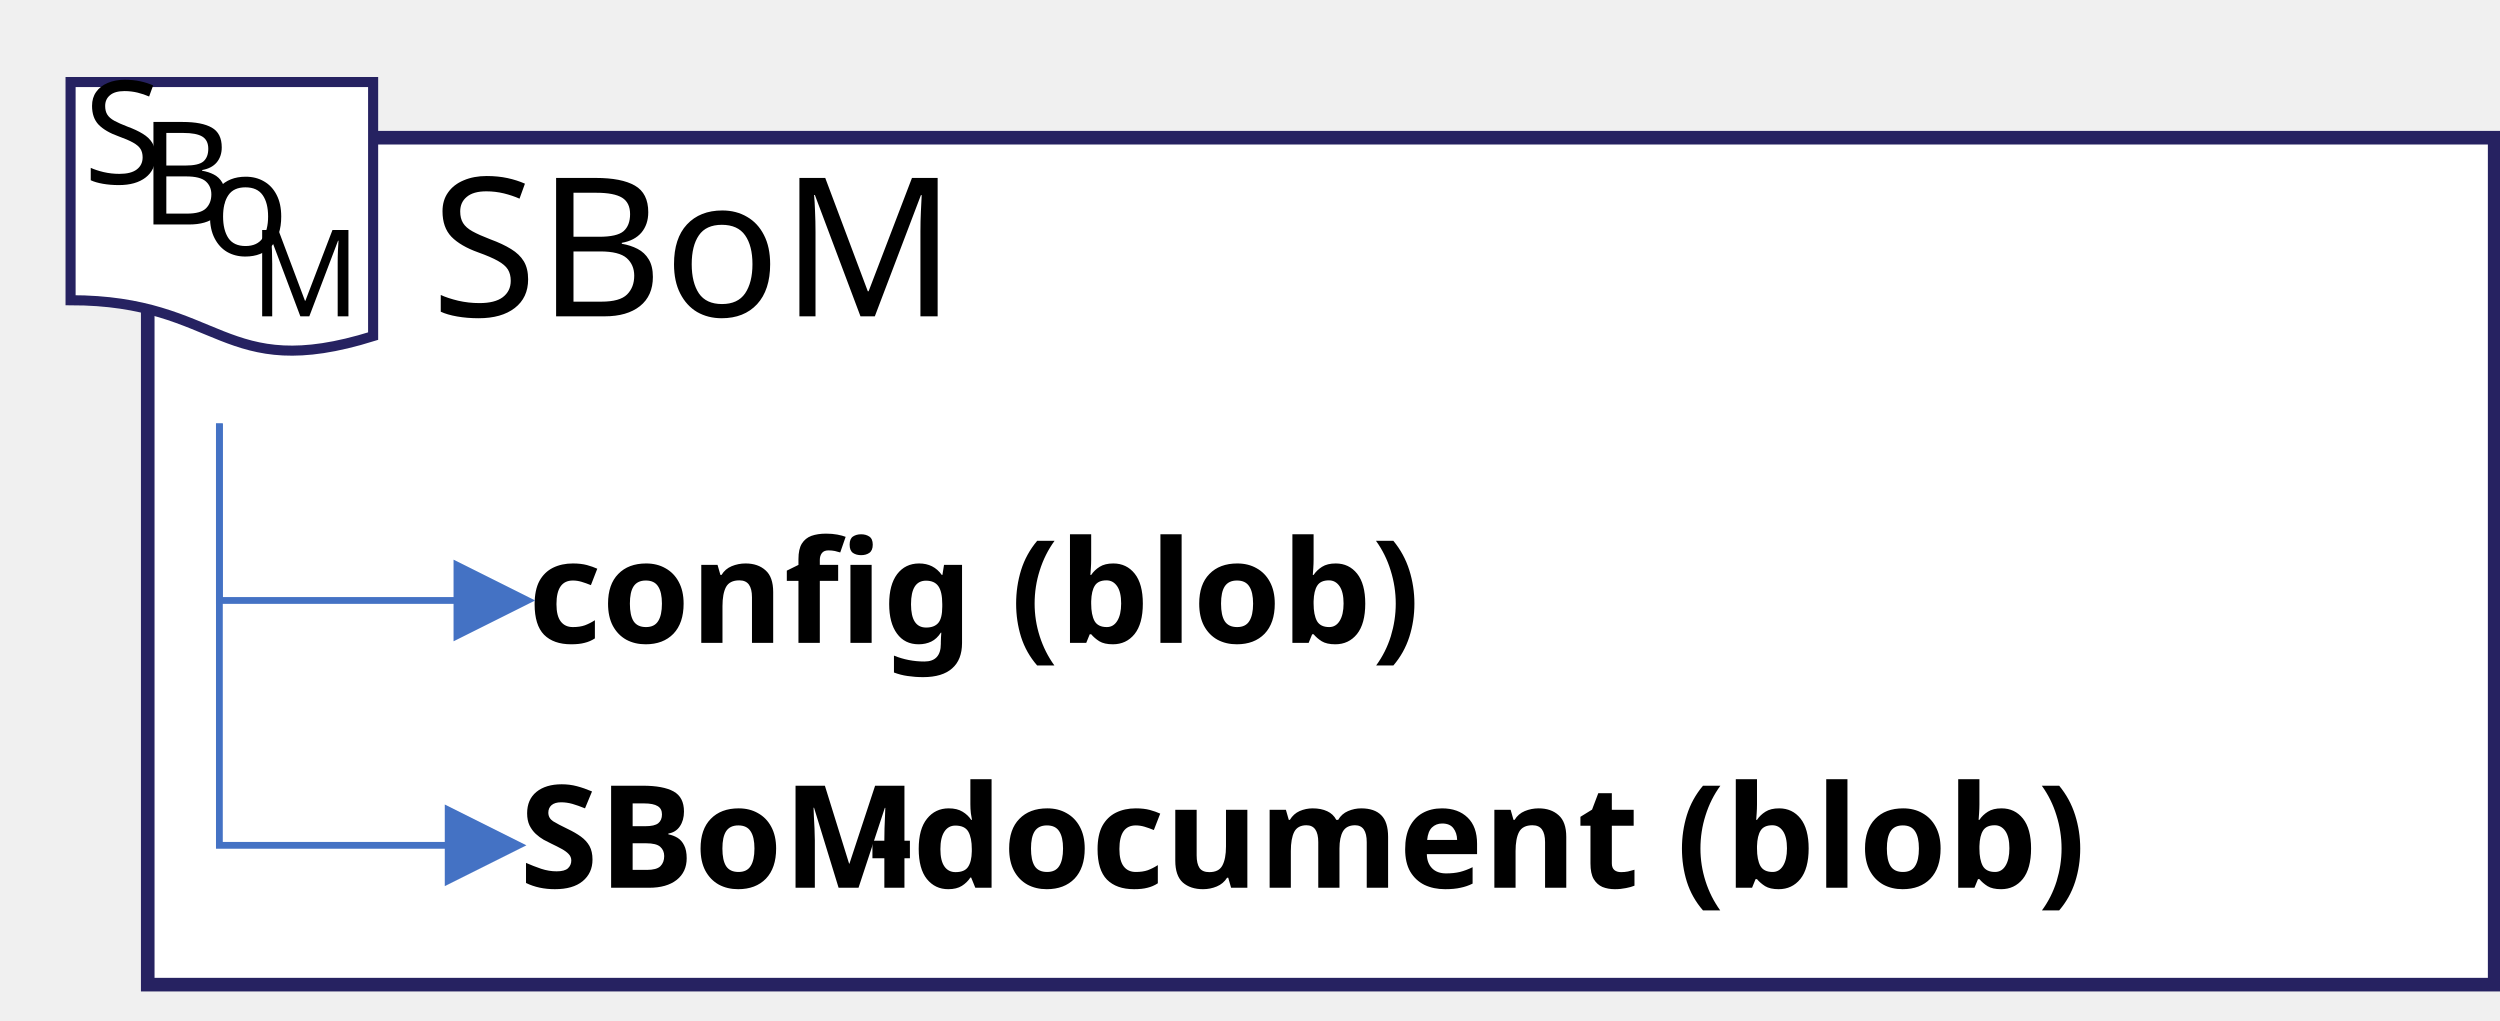
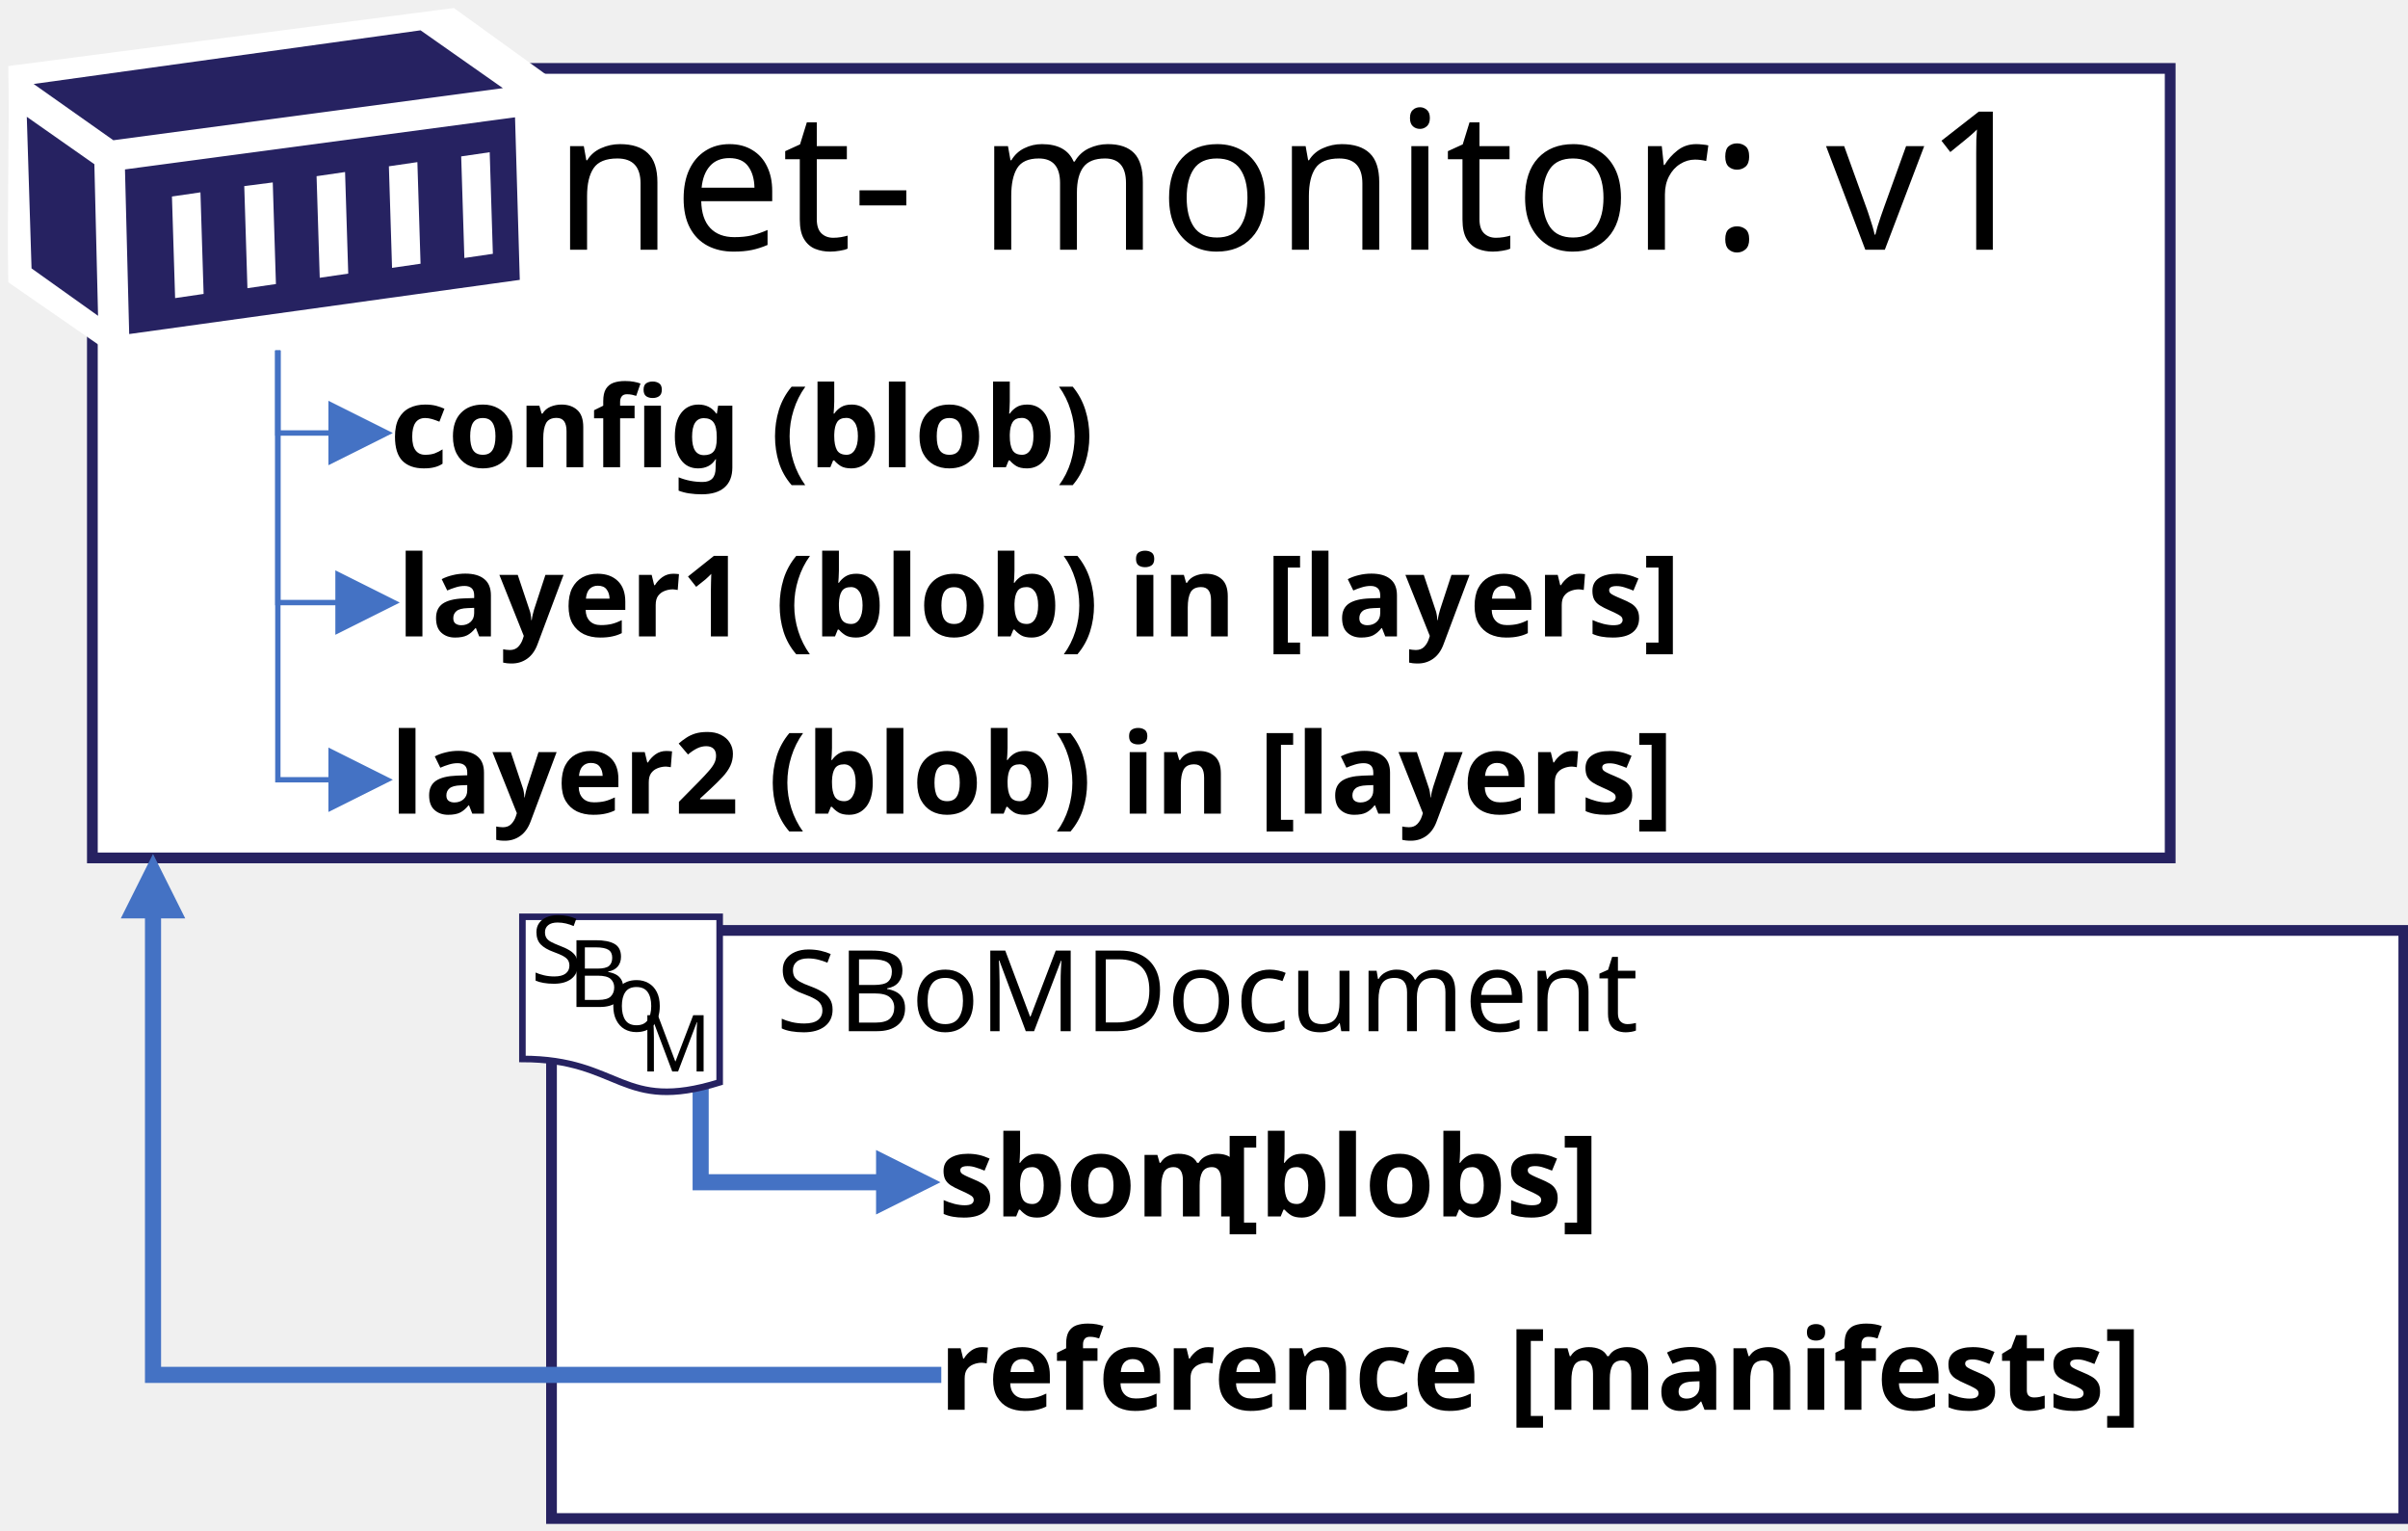
- <svg xmlns="http://www.w3.org/2000/svg" width="245" height="100" overflow="hidden">
+ <svg xmlns="http://www.w3.org/2000/svg" width="299" height="190" overflow="hidden">
  <defs>
    <clipPath id="clip0">
-       <rect x="423" y="82" width="245" height="100" />
+       <rect x="1076" y="290" width="299" height="190" />
    </clipPath>
    <clipPath id="clip1">
-       <rect x="424" y="83" width="40" height="40" />
+       <rect x="1079" y="291" width="62" height="42" />
    </clipPath>
    <clipPath id="clip2">
-       <rect x="424" y="83" width="40" height="40" />
+       <rect x="1079" y="291" width="62" height="42" />
    </clipPath>
    <clipPath id="clip3">
-       <rect x="422" y="83" width="44" height="40" />
+       <rect x="1079" y="281" width="62" height="62" />
    </clipPath>
    <clipPath id="clip4">
-       <rect x="422" y="83" width="44" height="40" />
+       <rect x="1136" y="398" width="33" height="33" />
+     </clipPath>
+     <clipPath id="clip5">
+       <rect x="1136" y="398" width="33" height="33" />
+     </clipPath>
+     <clipPath id="clip6">
+       <rect x="1135" y="398" width="35" height="33" />
+     </clipPath>
+     <clipPath id="clip7">
+       <rect x="1135" y="398" width="35" height="33" />
    </clipPath>
  </defs>
-   <g clip-path="url(#clip0)" transform="translate(-423 -82)">
-     <path d="M437.478 95.495 667.478 95.495 667.478 178.495 437.478 178.495Z" stroke="#262261" stroke-width="1.333" stroke-miterlimit="8" fill="#FFFFFF" fill-rule="evenodd" />
+   <g clip-path="url(#clip0)" transform="translate(-1076 -290)">
+     <path d="M1087.47 298.493 1345.47 298.493 1345.47 396.493 1087.47 396.493Z" stroke="#262261" stroke-width="1.333" stroke-miterlimit="8" fill="#FFFFFF" fill-rule="evenodd" />
+     <text font-family="Consolas,Consolas_MSFontService,sans-serif" font-weight="400" font-size="24" transform="translate(1144.74 321)">net-<tspan font-size="24" x="52.667" y="0">monitor:</tspan>
+       <tspan font-size="24" x="158" y="0">v1</tspan>
+     </text>
+     <path d="M1132.35 290.992 1145.44 300.436C1145.62 308.886 1145.79 317.335 1145.98 325.785L1088.52 332.992 1077.03 325.039C1076.85 316.424 1077.2 306.815 1077.03 298.199L1132.35 290.992Z" fill="#FFFFFF" fill-rule="evenodd" />
    <g clip-path="url(#clip1)">
      <g clip-path="url(#clip2)">
        <g clip-path="url(#clip3)">
-           <g clip-path="url(#clip4)">
-             <path d="M0 0 29.63 0 29.63 21.385C14.815 21.385 14.815 29.533 0 24.904Z" stroke="#262261" stroke-width="0.988" stroke-miterlimit="8" fill="#FFFFFF" fill-rule="evenodd" transform="matrix(-1.00066 0 0 1 459.566 90.037)" />
-             <text font-family="Calibri,Calibri_MSFontService,sans-serif" font-weight="400" font-size="19" transform="matrix(0.741232 0 0 0.740741 431.175 100)">S<tspan font-size="19" x="7.415" y="5.4">B</tspan>
-               <tspan font-size="19" x="15.682" y="9.45">o</tspan>
-               <tspan font-size="16" x="22.086" y="17.55">M</tspan>
+           <path d="M60.724 43.328 60.142 23.151 12.352 29.618 12.869 50.053 60.724 43.328ZM57.038 27.484 57.426 40.094 53.934 40.612 53.545 28.001 57.038 27.484ZM48.178 28.713 48.566 41.323 45.074 41.84 44.686 29.23 48.178 28.713ZM39.318 29.942 39.706 42.552 36.214 43.069 35.826 30.459 39.318 29.942ZM30.459 31.235 30.847 43.845 27.355 44.362 26.967 31.688 30.459 31.235ZM21.599 32.464 21.987 45.074 18.495 45.591 18.107 32.981 21.599 32.464Z" fill="#262261" transform="matrix(1.01346 0 0 1 1079 281.412)" />
+           <path d="M0.905 41.905 9.054 47.79 8.601 28.971 0.323 23.087Z" fill="#262261" transform="matrix(1.01346 0 0 1 1079 281.412)" />
+           <path d="M58.654 19.53 48.566 12.352 1.164 19.012 10.929 25.997Z" fill="#262261" transform="matrix(1.01346 0 0 1 1079 281.412)" />
+         </g>
+       </g>
+     </g>
+     <text font-family="Calibri,Calibri_MSFontService,sans-serif" font-weight="700" font-size="14" transform="translate(1125.28 369)">layer1 (blob) in [layers]<tspan font-size="14" x="-0.86" y="22">layer2 (blob) in [layers]</tspan>
+     </text>
+     <path d="M1118.97 365.132 1110.17 365.132 1110.17 333.5 1110.83 333.5 1110.83 364.798 1110.5 364.465 1118.97 364.465ZM1117.64 360.798 1125.64 364.798 1117.64 368.798Z" fill="#4472C4" />
+     <path d="M1118.11 387.127 1110.17 387.127 1110.17 333.5 1110.83 333.5 1110.83 386.793 1110.5 386.46 1118.11 386.46ZM1116.78 382.793 1124.78 386.793 1116.78 390.793Z" fill="#4472C4" />
+     <text font-family="Calibri,Calibri_MSFontService,sans-serif" font-weight="700" font-size="14" transform="translate(1124.42 348)">config (blob)</text>
+     <path d="M1118.11 344.083 1110.17 344.083 1110.17 333.5 1110.83 333.5 1110.83 343.749 1110.5 343.416 1118.11 343.416ZM1116.78 339.749 1124.78 343.749 1116.78 347.749Z" fill="#4472C4" />
+     <path d="M1144.48 405.495 1374.48 405.495 1374.48 478.495 1144.48 478.495Z" stroke="#262261" stroke-width="1.333" stroke-miterlimit="8" fill="#FFFFFF" fill-rule="evenodd" />
+     <text font-family="Consolas,Consolas_MSFontService,sans-serif" font-weight="400" font-size="14" transform="translate(1172.35 418)">SBoM<tspan font-size="14" x="38.333" y="0">Document</tspan>
+       <tspan font-family="Calibri,Calibri_MSFontService,sans-serif" font-weight="700" font-size="14" x="20.184" y="23">sbom</tspan>
+       <tspan font-family="Calibri,Calibri_MSFontService,sans-serif" font-weight="700" font-size="14" x="55.35" y="23">[blobs]</tspan>
+     </text>
+     <path d="M1186.12 437.753 1162 437.753 1162 413 1164 413 1164 436.753 1163 435.753 1186.12 435.753ZM1184.78 432.753 1192.78 436.753 1184.78 440.753Z" fill="#4472C4" />
+     <text font-family="Calibri,Calibri_MSFontService,sans-serif" font-weight="700" font-size="14" transform="translate(1192.61 465)">reference [manifests]</text>
+     <g clip-path="url(#clip4)">
+       <g clip-path="url(#clip5)">
+         <g clip-path="url(#clip6)">
+           <g clip-path="url(#clip7)">
+             <path d="M0 0 24.444 0 24.444 17.643C12.222 17.643 12.222 24.365 0 20.546Z" stroke="#262261" stroke-width="0.815" stroke-miterlimit="8" fill="#FFFFFF" fill-rule="evenodd" transform="matrix(-1.002 0 0 1 1165.36 403.806)" />
+             <text font-family="Calibri,Calibri_MSFontService,sans-serif" font-weight="400" font-size="19" transform="matrix(0.612337 0 0 0.611111 1141.91 412)">S<tspan font-size="19" x="7.415" y="4.909">B</tspan>
+               <tspan font-size="19" x="15.682" y="9.818">o</tspan>
+               <tspan font-size="16" x="22.086" y="18">M</tspan>
            </text>
          </g>
        </g>
      </g>
    </g>
-     <text font-family="Consolas,Consolas_MSFontService,sans-serif" font-weight="400" font-size="19" transform="translate(465.225 113)">SBoM<tspan font-family="Calibri,Calibri_MSFontService,sans-serif" font-weight="700" font-size="14" x="9.543" y="32">config (blob)</tspan>
-       <tspan font-family="Calibri,Calibri_MSFontService,sans-serif" font-weight="700" font-size="14" x="8.683" y="56">SBoM</tspan>
-       <tspan font-family="Calibri,Calibri_MSFontService,sans-serif" font-weight="700" font-size="14" x="42.85" y="56">-</tspan>
-       <tspan font-family="Calibri,Calibri_MSFontService,sans-serif" font-weight="700" font-size="14" x="47.183" y="56">document (blob)</tspan>
-     </text>
-     <path d="M468.781 141.179 444.167 141.179 444.167 123.5 444.833 123.5 444.833 140.846 444.5 140.513 468.781 140.513ZM467.448 136.846 475.448 140.846 467.448 144.846Z" fill="#4472C4" />
-     <path d="M467.921 165.174 444.167 165.174 444.167 123.5 444.833 123.5 444.833 164.841 444.5 164.508 467.921 164.508ZM466.588 160.841 474.588 164.841 466.588 168.841Z" fill="#4472C4" />
+     <path d="M1192.88 461.667 1094 461.667 1094 402.667 1096 402.667 1096 460.667 1095 459.667 1192.88 459.667ZM1091 404 1095 396 1099 404Z" fill="#4472C4" />
  </g>
</svg>
